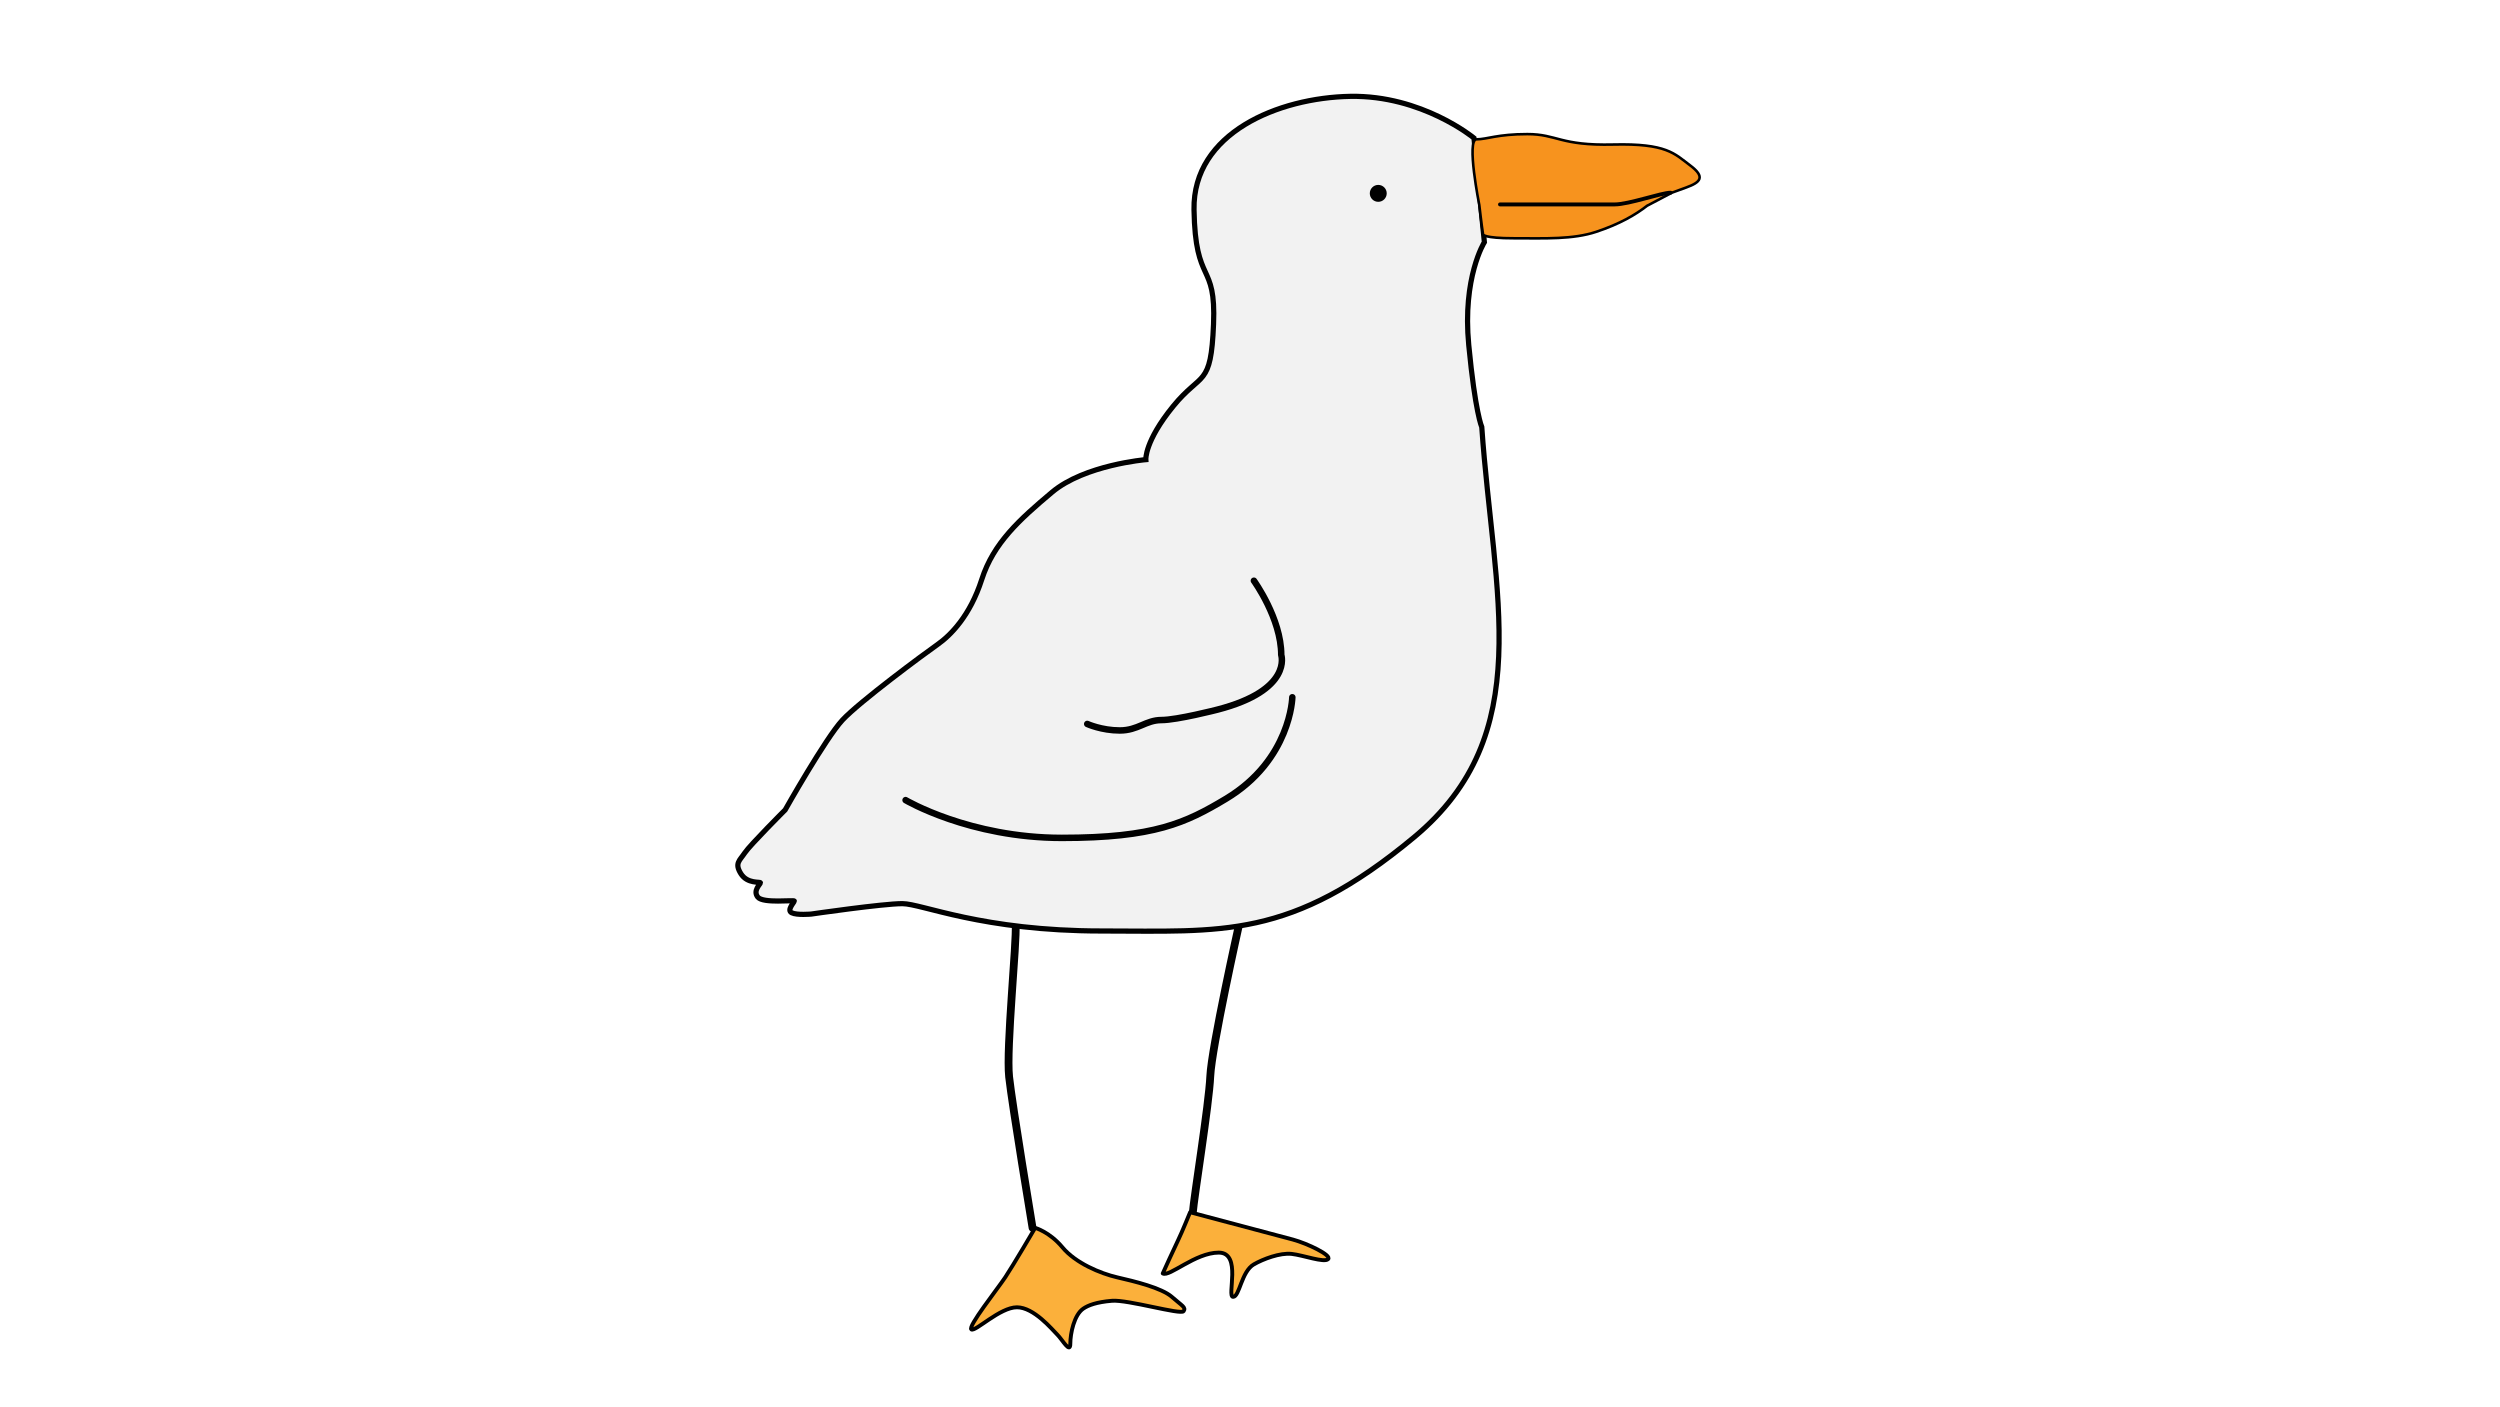
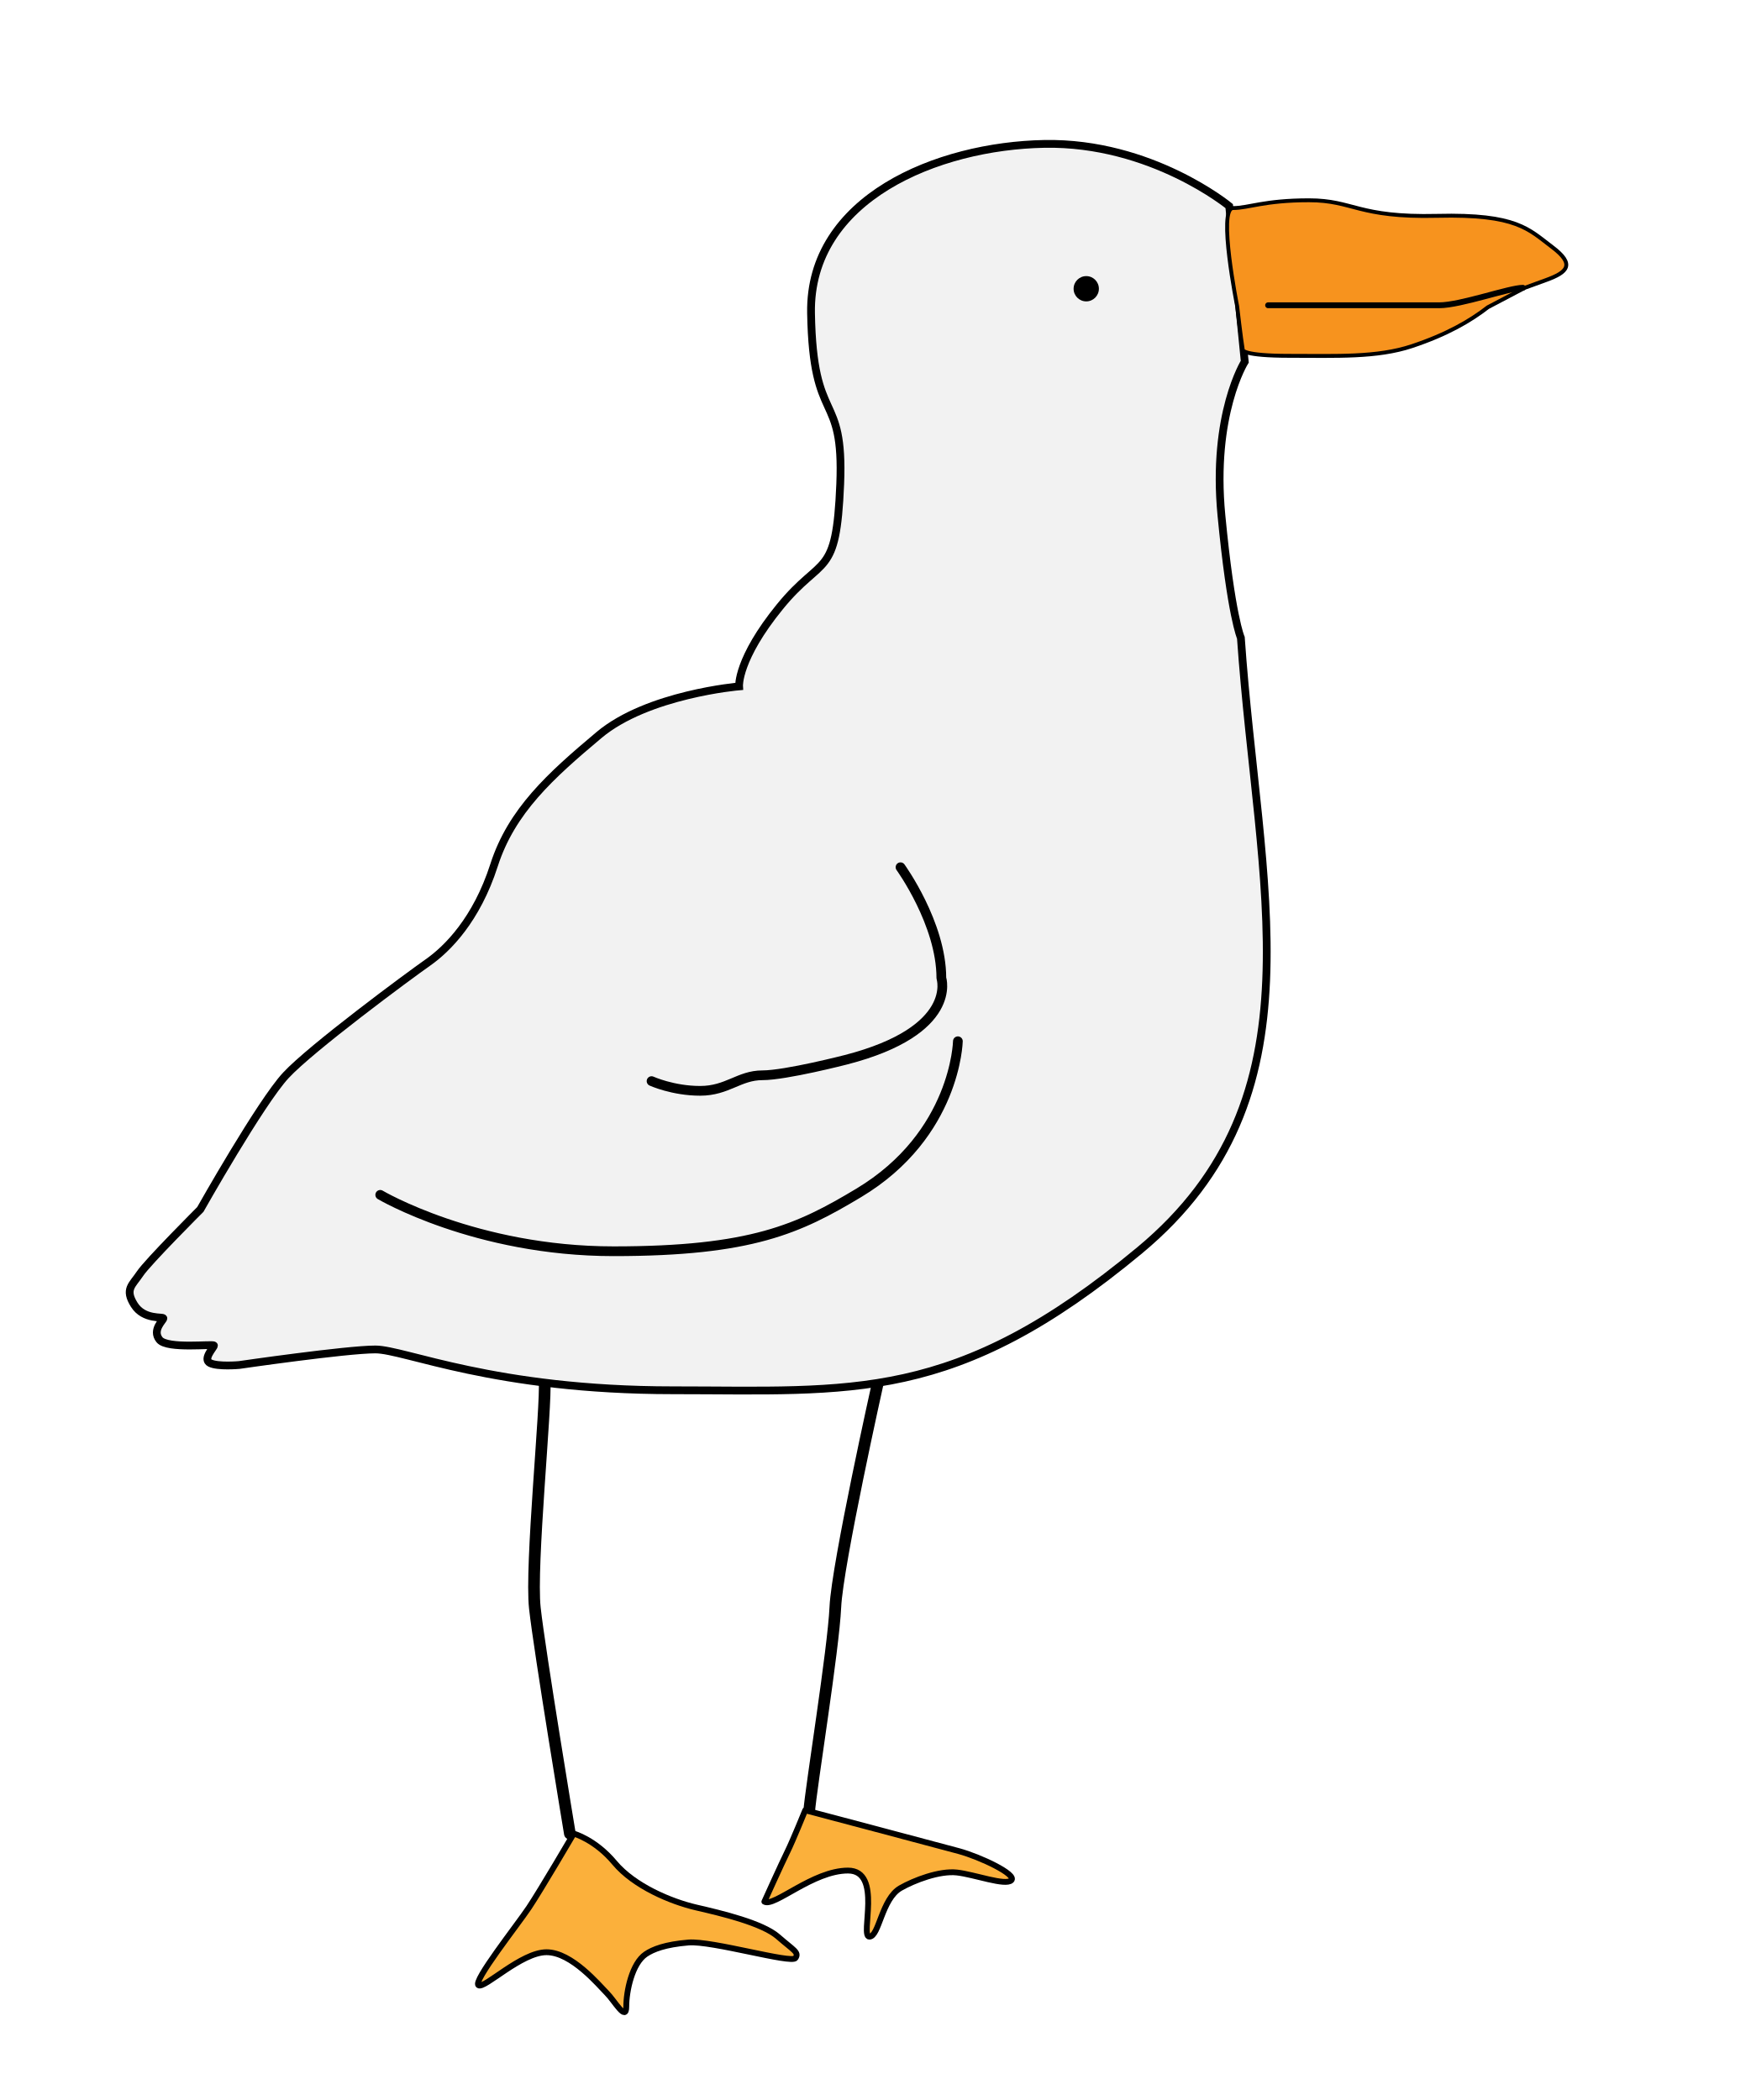
- <svg xmlns="http://www.w3.org/2000/svg" version="1.1" id="Layer_1" x="0px" y="0px" viewBox="0 0 1920 1080" style="enable-background:new 0 0 1920 1080;" xml:space="preserve">
+ <svg xmlns="http://www.w3.org/2000/svg" version="1.1" id="Layer_1" x="0px" y="0px" viewBox="500 0 900 1080" xml:space="preserve">
  <style type="text/css">
	.st0{fill:none;stroke:#000000;stroke-width:6;stroke-linecap:round;stroke-linejoin:round;stroke-miterlimit:10;}
	.st1{fill:#F2F2F2;stroke:#000000;stroke-width:4;stroke-miterlimit:10;}
	.st2{fill:none;stroke:#000000;stroke-width:5;stroke-linecap:round;stroke-linejoin:round;stroke-miterlimit:10;}
	.st3{fill:#F7931E;stroke:#000000;stroke-width:2;stroke-miterlimit:10;}
	.st4{fill:none;stroke:#000000;stroke-width:3;stroke-linecap:round;stroke-linejoin:round;stroke-miterlimit:10;}
	.st5{fill:#FBB03B;stroke:#000000;stroke-width:3;stroke-linejoin:round;stroke-miterlimit:10;}
	.st6{fill:#FBB03B;stroke:#000000;stroke-width:3;stroke-linecap:round;stroke-linejoin:round;stroke-miterlimit:10;}
</style>
  <path class="st0" d="M793,943c0,0-15.61-94.11-18-116s6.01-104,5-117" />
  <path class="st0" d="M951.5,710.5c0,0-21,94-22,116S917,919,916,932" />
  <path class="st1" d="M1138,328c9,129,43,236-52,315s-148,72-240,72s-138-21-153-21s-70,8-70,8s-11,1-15-1s2-8,2-9s-24,2-28-3  s2-10,2-11s-10,1-15-7s-1-10,3-16s31-33,31-33s31-55,44-69s63-51,73-58s25-22,34-50s29-46,54-67s72-25,72-25s-1-14,21-41  s29-14,31-63s-14-29-15-88s65-86,120-87s95,32,95,32l8,80c0,0-17,27-12,79S1138,328,1138,328z" />
  <path class="st2" d="M963,446c0,0,21,29,21,57c0,0,9,27-49,42c0,0-31,8-43,8s-18,8-32,8s-25-5-25-5" />
  <path class="st2" d="M695.5,614.5c0,0,49,29,120,29s95.26-11.56,126-30c50-30,51-78,51-78" />
  <circle cx="1058.5" cy="148.5" r="6.5" />
  <path class="st3" d="M1295,144c11-4,15-8,3-17s-18-17-59-16s-43-8-66-8s-31,4-39,4s2.09,50.43,2.09,50.43S1138,174,1139,180  c0,0,0,3,24,3s45,1,63-5s30-13,39-20l19-10L1295,144z" />
  <path class="st4" d="M1283,148c-7,0-32,9-43,9s-27,0-50,0h-38" />
  <path class="st5" d="M905,952c-3.16,6.42-12,26-12,26c5,3,25-16,43-16s6,34,11,34s6.29-19.45,16-25c7-4,20-9,29-8s25,7,28,4  s-16-12-27-15s-79-21-79-21S907.62,946.68,905,952z" />
  <path class="st6" d="M832,1005c-7.04,4.76-10,19-10,27s-6-3-10-7s-18-21-31-21s-32,19-35,17s20-31,26-40s23-38,23-38s11,3,21,15  s29,20,42,23s34,8,42,15s11,8,9,11s-43-9-55-8S835.75,1002.46,832,1005z" />
</svg>
